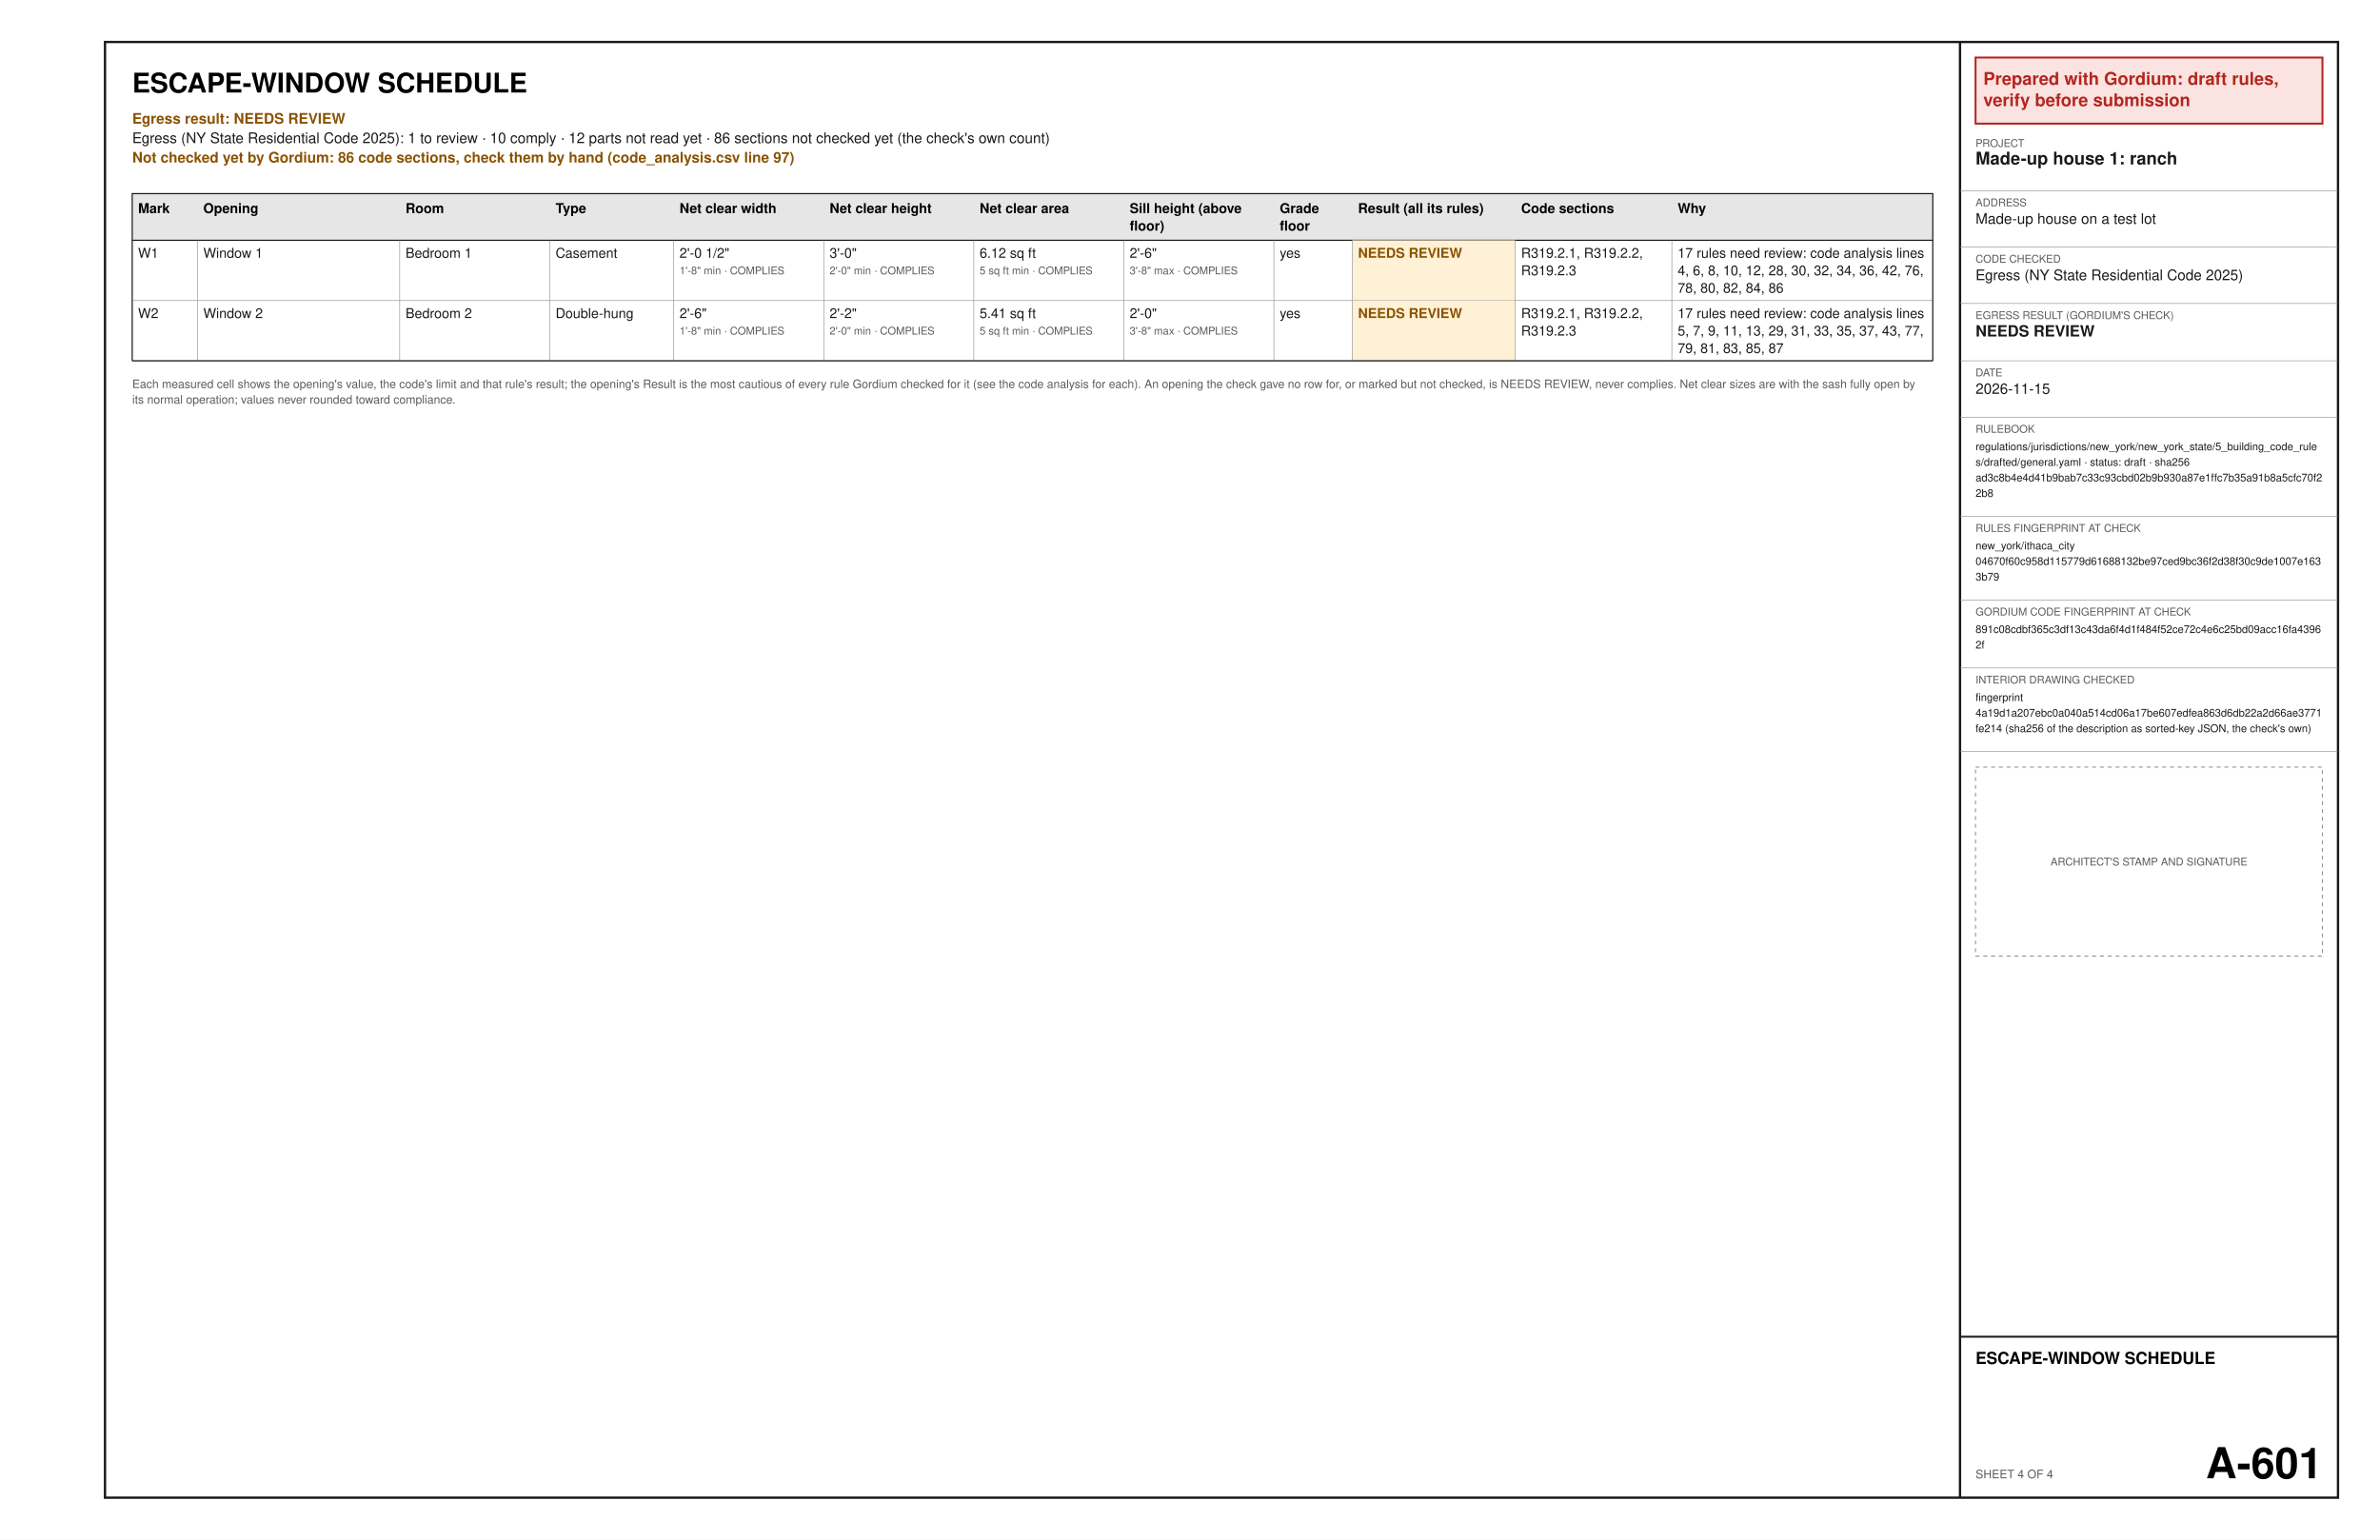
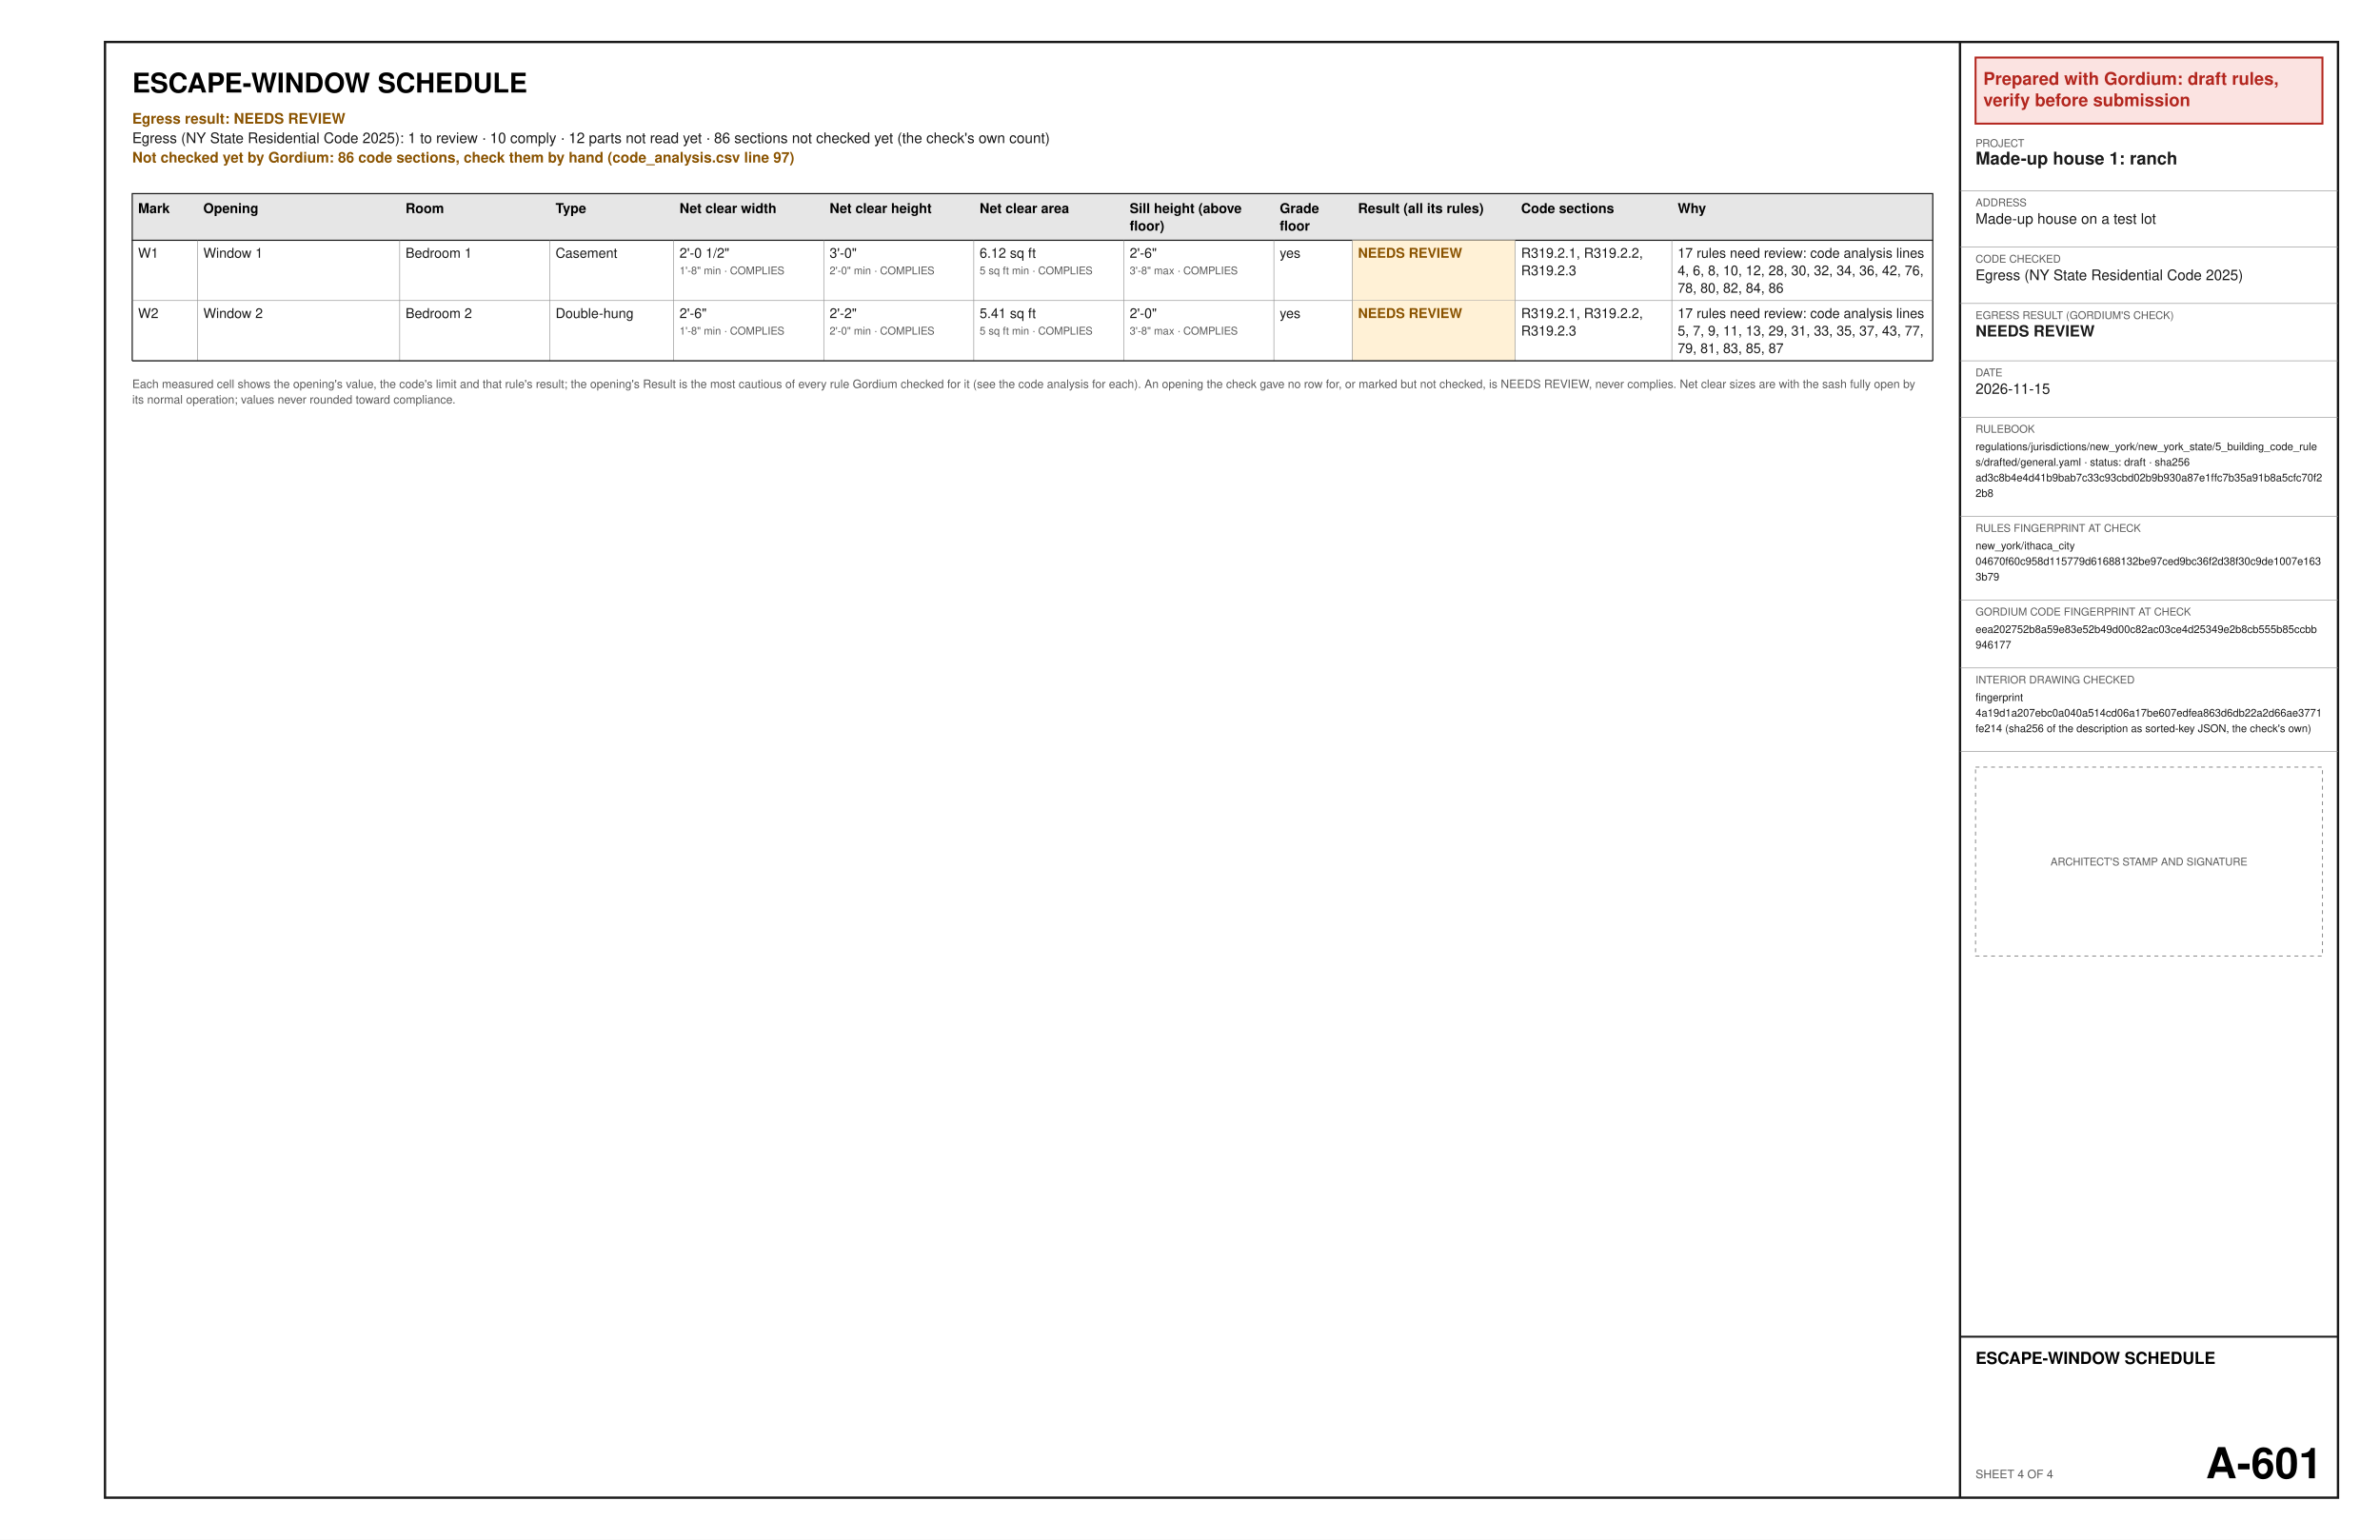
<svg xmlns="http://www.w3.org/2000/svg" width="17in" height="11in" viewBox="0 0 1224 792" font-family="Helvetica, Arial, sans-serif">
  <rect x="0" y="0" width="1224" height="792" fill="#ffffff" />
  <text x="68" y="47.6" font-size="14" font-weight="bold" text-anchor="start" fill="#000000" xml:space="preserve">ESCAPE-WINDOW SCHEDULE</text>
  <text x="68" y="63.6" font-size="7.5" font-weight="bold" text-anchor="start" fill="#8a5300" xml:space="preserve">Egress result: NEEDS REVIEW</text>
  <text x="68" y="73.6" font-size="7.5" text-anchor="start" fill="#1a1a1a" xml:space="preserve">Egress (NY State Residential Code 2025): 1 to review · 10 comply · 12 parts not read yet · 86 sections not checked yet (the check's own count)</text>
  <text x="68" y="83.6" font-size="7.5" font-weight="bold" text-anchor="start" fill="#8a5300" xml:space="preserve">Not checked yet by Gordium: 86 code sections, check them by hand (code_analysis.csv line 97)</text>
  <polygon points="68,99.6 994,99.6 994,123.6 68,123.6" fill="#e6e6e6" stroke="#1a1a1a" stroke-width="0.6" />
  <text x="71" y="109.6" font-size="7" font-weight="bold" text-anchor="start" fill="#000000" xml:space="preserve">Mark</text>
  <text x="104.55" y="109.6" font-size="7" font-weight="bold" text-anchor="start" fill="#000000" xml:space="preserve">Opening</text>
  <text x="208.56" y="109.6" font-size="7" font-weight="bold" text-anchor="start" fill="#000000" xml:space="preserve">Room</text>
  <text x="285.72" y="109.6" font-size="7" font-weight="bold" text-anchor="start" fill="#000000" xml:space="preserve">Type</text>
  <text x="349.47" y="109.6" font-size="7" font-weight="bold" text-anchor="start" fill="#000000" xml:space="preserve">Net clear width</text>
  <text x="426.64" y="109.6" font-size="7" font-weight="bold" text-anchor="start" fill="#000000" xml:space="preserve">Net clear height</text>
  <text x="503.8" y="109.6" font-size="7" font-weight="bold" text-anchor="start" fill="#000000" xml:space="preserve">Net clear area</text>
  <text x="580.97" y="109.6" font-size="7" font-weight="bold" text-anchor="start" fill="#000000" xml:space="preserve">Sill height (above</text>
  <text x="580.97" y="118.6" font-size="7" font-weight="bold" text-anchor="start" fill="#000000" xml:space="preserve">floor)</text>
  <text x="658.14" y="109.6" font-size="7" font-weight="bold" text-anchor="start" fill="#000000" xml:space="preserve">Grade</text>
  <text x="658.14" y="118.6" font-size="7" font-weight="bold" text-anchor="start" fill="#000000" xml:space="preserve">floor</text>
  <text x="698.4" y="109.6" font-size="7" font-weight="bold" text-anchor="start" fill="#000000" xml:space="preserve">Result (all its rules)</text>
  <text x="782.28" y="109.6" font-size="7" font-weight="bold" text-anchor="start" fill="#000000" xml:space="preserve">Code sections</text>
  <text x="862.8" y="109.6" font-size="7" font-weight="bold" text-anchor="start" fill="#000000" xml:space="preserve">Why</text>
  <text x="71" y="132.6" font-size="7" text-anchor="start" fill="#1a1a1a" xml:space="preserve">W1</text>
  <text x="104.55" y="132.6" font-size="7" text-anchor="start" fill="#1a1a1a" xml:space="preserve">Window 1</text>
  <text x="208.56" y="132.6" font-size="7" text-anchor="start" fill="#1a1a1a" xml:space="preserve">Bedroom 1</text>
  <text x="285.72" y="132.6" font-size="7" text-anchor="start" fill="#1a1a1a" xml:space="preserve">Casement</text>
  <text x="349.47" y="132.6" font-size="7" text-anchor="start" fill="#1a1a1a" xml:space="preserve">2'-0 1/2"</text>
  <text x="349.47" y="141.1" font-size="5.5" text-anchor="start" fill="#5a5a5a" xml:space="preserve">1'-8" min · COMPLIES</text>
  <text x="426.64" y="132.6" font-size="7" text-anchor="start" fill="#1a1a1a" xml:space="preserve">3'-0"</text>
  <text x="426.64" y="141.1" font-size="5.5" text-anchor="start" fill="#5a5a5a" xml:space="preserve">2'-0" min · COMPLIES</text>
  <text x="503.8" y="132.6" font-size="7" text-anchor="start" fill="#1a1a1a" xml:space="preserve">6.12 sq ft</text>
  <text x="503.8" y="141.1" font-size="5.5" text-anchor="start" fill="#5a5a5a" xml:space="preserve">5 sq ft min · COMPLIES</text>
  <text x="580.97" y="132.6" font-size="7" text-anchor="start" fill="#1a1a1a" xml:space="preserve">2'-6"</text>
  <text x="580.97" y="141.1" font-size="5.5" text-anchor="start" fill="#5a5a5a" xml:space="preserve">3'-8" max · COMPLIES</text>
  <text x="658.14" y="132.6" font-size="7" text-anchor="start" fill="#1a1a1a" xml:space="preserve">yes</text>
  <polygon points="695.4,123.6 779.28,123.6 779.28,154.6 695.4,154.6" fill="#fff1d6" />
  <text x="698.4" y="132.6" font-size="7" font-weight="bold" text-anchor="start" fill="#8a5300" xml:space="preserve">NEEDS REVIEW</text>
  <text x="782.28" y="132.6" font-size="7" text-anchor="start" fill="#1a1a1a" xml:space="preserve">R319.2.1, R319.2.2,</text>
  <text x="782.28" y="141.6" font-size="7" text-anchor="start" fill="#1a1a1a" xml:space="preserve">R319.2.3</text>
  <text x="862.8" y="132.6" font-size="7" text-anchor="start" fill="#1a1a1a" xml:space="preserve">17 rules need review: code analysis lines</text>
  <text x="862.8" y="141.6" font-size="7" text-anchor="start" fill="#1a1a1a" xml:space="preserve">4, 6, 8, 10, 12, 28, 30, 32, 34, 36, 42, 76,</text>
  <text x="862.8" y="150.6" font-size="7" text-anchor="start" fill="#1a1a1a" xml:space="preserve">78, 80, 82, 84, 86</text>
  <line x1="68" y1="154.6" x2="994" y2="154.6" stroke="#8c8c8c" stroke-width="0.3" />
  <line x1="101.55" y1="123.6" x2="101.55" y2="154.6" stroke="#8c8c8c" stroke-width="0.3" />
  <line x1="205.56" y1="123.6" x2="205.56" y2="154.6" stroke="#8c8c8c" stroke-width="0.3" />
  <line x1="282.72" y1="123.6" x2="282.72" y2="154.6" stroke="#8c8c8c" stroke-width="0.3" />
  <line x1="346.47" y1="123.6" x2="346.47" y2="154.6" stroke="#8c8c8c" stroke-width="0.3" />
  <line x1="423.64" y1="123.6" x2="423.64" y2="154.6" stroke="#8c8c8c" stroke-width="0.3" />
  <line x1="500.8" y1="123.6" x2="500.8" y2="154.6" stroke="#8c8c8c" stroke-width="0.3" />
  <line x1="577.97" y1="123.6" x2="577.97" y2="154.6" stroke="#8c8c8c" stroke-width="0.3" />
  <line x1="655.14" y1="123.6" x2="655.14" y2="154.6" stroke="#8c8c8c" stroke-width="0.3" />
  <line x1="695.4" y1="123.6" x2="695.4" y2="154.6" stroke="#8c8c8c" stroke-width="0.3" />
  <line x1="779.28" y1="123.6" x2="779.28" y2="154.6" stroke="#8c8c8c" stroke-width="0.3" />
  <line x1="859.8" y1="123.6" x2="859.8" y2="154.6" stroke="#8c8c8c" stroke-width="0.3" />
  <line x1="68" y1="123.6" x2="68" y2="154.6" stroke="#1a1a1a" stroke-width="0.6" />
  <line x1="994" y1="123.6" x2="994" y2="154.6" stroke="#1a1a1a" stroke-width="0.6" />
  <text x="71" y="163.6" font-size="7" text-anchor="start" fill="#1a1a1a" xml:space="preserve">W2</text>
  <text x="104.55" y="163.6" font-size="7" text-anchor="start" fill="#1a1a1a" xml:space="preserve">Window 2</text>
  <text x="208.56" y="163.6" font-size="7" text-anchor="start" fill="#1a1a1a" xml:space="preserve">Bedroom 2</text>
  <text x="285.72" y="163.6" font-size="7" text-anchor="start" fill="#1a1a1a" xml:space="preserve">Double-hung</text>
  <text x="349.47" y="163.6" font-size="7" text-anchor="start" fill="#1a1a1a" xml:space="preserve">2'-6"</text>
  <text x="349.47" y="172.1" font-size="5.5" text-anchor="start" fill="#5a5a5a" xml:space="preserve">1'-8" min · COMPLIES</text>
  <text x="426.64" y="163.6" font-size="7" text-anchor="start" fill="#1a1a1a" xml:space="preserve">2'-2"</text>
  <text x="426.64" y="172.1" font-size="5.5" text-anchor="start" fill="#5a5a5a" xml:space="preserve">2'-0" min · COMPLIES</text>
  <text x="503.8" y="163.6" font-size="7" text-anchor="start" fill="#1a1a1a" xml:space="preserve">5.41 sq ft</text>
  <text x="503.8" y="172.1" font-size="5.5" text-anchor="start" fill="#5a5a5a" xml:space="preserve">5 sq ft min · COMPLIES</text>
  <text x="580.97" y="163.6" font-size="7" text-anchor="start" fill="#1a1a1a" xml:space="preserve">2'-0"</text>
  <text x="580.97" y="172.1" font-size="5.5" text-anchor="start" fill="#5a5a5a" xml:space="preserve">3'-8" max · COMPLIES</text>
  <text x="658.14" y="163.6" font-size="7" text-anchor="start" fill="#1a1a1a" xml:space="preserve">yes</text>
  <polygon points="695.4,154.6 779.28,154.6 779.28,185.6 695.4,185.6" fill="#fff1d6" />
  <text x="698.4" y="163.6" font-size="7" font-weight="bold" text-anchor="start" fill="#8a5300" xml:space="preserve">NEEDS REVIEW</text>
  <text x="782.28" y="163.6" font-size="7" text-anchor="start" fill="#1a1a1a" xml:space="preserve">R319.2.1, R319.2.2,</text>
  <text x="782.28" y="172.6" font-size="7" text-anchor="start" fill="#1a1a1a" xml:space="preserve">R319.2.3</text>
  <text x="862.8" y="163.6" font-size="7" text-anchor="start" fill="#1a1a1a" xml:space="preserve">17 rules need review: code analysis lines</text>
  <text x="862.8" y="172.6" font-size="7" text-anchor="start" fill="#1a1a1a" xml:space="preserve">5, 7, 9, 11, 13, 29, 31, 33, 35, 37, 43, 77,</text>
  <text x="862.8" y="181.6" font-size="7" text-anchor="start" fill="#1a1a1a" xml:space="preserve">79, 81, 83, 85, 87</text>
  <line x1="68" y1="185.6" x2="994" y2="185.6" stroke="#8c8c8c" stroke-width="0.3" />
  <line x1="101.55" y1="154.6" x2="101.55" y2="185.6" stroke="#8c8c8c" stroke-width="0.3" />
  <line x1="205.56" y1="154.6" x2="205.56" y2="185.6" stroke="#8c8c8c" stroke-width="0.3" />
  <line x1="282.72" y1="154.6" x2="282.72" y2="185.6" stroke="#8c8c8c" stroke-width="0.3" />
  <line x1="346.47" y1="154.6" x2="346.47" y2="185.6" stroke="#8c8c8c" stroke-width="0.3" />
  <line x1="423.64" y1="154.6" x2="423.64" y2="185.6" stroke="#8c8c8c" stroke-width="0.3" />
  <line x1="500.8" y1="154.6" x2="500.8" y2="185.6" stroke="#8c8c8c" stroke-width="0.3" />
  <line x1="577.97" y1="154.6" x2="577.97" y2="185.6" stroke="#8c8c8c" stroke-width="0.3" />
  <line x1="655.14" y1="154.6" x2="655.14" y2="185.6" stroke="#8c8c8c" stroke-width="0.3" />
  <line x1="695.4" y1="154.6" x2="695.4" y2="185.6" stroke="#8c8c8c" stroke-width="0.3" />
  <line x1="779.28" y1="154.6" x2="779.28" y2="185.6" stroke="#8c8c8c" stroke-width="0.3" />
  <line x1="859.8" y1="154.6" x2="859.8" y2="185.6" stroke="#8c8c8c" stroke-width="0.3" />
  <line x1="68" y1="154.6" x2="68" y2="185.6" stroke="#1a1a1a" stroke-width="0.6" />
  <line x1="994" y1="154.6" x2="994" y2="185.6" stroke="#1a1a1a" stroke-width="0.6" />
  <line x1="68" y1="185.6" x2="994" y2="185.6" stroke="#1a1a1a" stroke-width="0.6" />
  <text x="68" y="199.6" font-size="6" text-anchor="start" fill="#5a5a5a" xml:space="preserve">Each measured cell shows the opening's value, the code's limit and that rule's result; the opening's Result is the most cautious of every rule Gordium checked for it (see the code analysis for each). An opening the check gave no row for, or marked but not checked, is NEEDS REVIEW, never complies. Net clear sizes are with the sash fully open by</text>
  <text x="68" y="207.6" font-size="6" text-anchor="start" fill="#5a5a5a" xml:space="preserve">its normal operation; values never rounded toward compliance.</text>
  <polygon points="54,21.6 1202.4,21.6 1202.4,770.4 54,770.4" fill="none" stroke="#1a1a1a" stroke-width="1.2" />
  <line x1="1008" y1="21.6" x2="1008" y2="770.4" stroke="#1a1a1a" stroke-width="1.2" />
  <polygon points="1016,29.6 1194.4,29.6 1194.4,63.6 1016,63.6" fill="#fbe3e1" stroke="#b3261e" stroke-width="1" />
  <text x="1020" y="43.6" font-size="9" font-weight="bold" text-anchor="start" fill="#b3261e" xml:space="preserve">Prepared with Gordium: draft rules,</text>
  <text x="1020" y="54.6" font-size="9" font-weight="bold" text-anchor="start" fill="#b3261e" xml:space="preserve">verify before submission</text>
  <text x="1016" y="75.6" font-size="5.5" text-anchor="start" fill="#5a5a5a" xml:space="preserve">PROJECT</text>
  <text x="1016" y="84.6" font-size="9" font-weight="bold" text-anchor="start" fill="#1a1a1a" xml:space="preserve">Made-up house 1: ranch</text>
  <line x1="1008" y1="98.1" x2="1202.4" y2="98.1" stroke="#8c8c8c" stroke-width="0.3" />
  <text x="1016" y="106.1" font-size="5.5" text-anchor="start" fill="#5a5a5a" xml:space="preserve">ADDRESS</text>
  <text x="1016" y="115.1" font-size="7.5" text-anchor="start" fill="#1a1a1a" xml:space="preserve">Made-up house on a test lot</text>
  <line x1="1008" y1="127.1" x2="1202.4" y2="127.1" stroke="#8c8c8c" stroke-width="0.3" />
  <text x="1016" y="135.1" font-size="5.5" text-anchor="start" fill="#5a5a5a" xml:space="preserve">CODE CHECKED</text>
  <text x="1016" y="144.1" font-size="7.5" text-anchor="start" fill="#1a1a1a" xml:space="preserve">Egress (NY State Residential Code 2025)</text>
  <line x1="1008" y1="156.1" x2="1202.4" y2="156.1" stroke="#8c8c8c" stroke-width="0.3" />
  <text x="1016" y="164.1" font-size="5.5" text-anchor="start" fill="#5a5a5a" xml:space="preserve">EGRESS RESULT (GORDIUM'S CHECK)</text>
  <text x="1016" y="173.1" font-size="8" font-weight="bold" text-anchor="start" fill="#1a1a1a" xml:space="preserve">NEEDS REVIEW</text>
  <line x1="1008" y1="185.6" x2="1202.4" y2="185.6" stroke="#8c8c8c" stroke-width="0.3" />
  <text x="1016" y="193.6" font-size="5.5" text-anchor="start" fill="#5a5a5a" xml:space="preserve">DATE</text>
  <text x="1016" y="202.6" font-size="7.5" text-anchor="start" fill="#1a1a1a" xml:space="preserve">2026-11-15</text>
  <line x1="1008" y1="214.6" x2="1202.4" y2="214.6" stroke="#8c8c8c" stroke-width="0.3" />
  <text x="1016" y="222.6" font-size="5.5" text-anchor="start" fill="#5a5a5a" xml:space="preserve">RULEBOOK</text>
  <text x="1016" y="231.6" font-size="5.5" text-anchor="start" fill="#1a1a1a" xml:space="preserve">regulations/jurisdictions/new_york/new_york_state/5_building_code_rule</text>
  <text x="1016" y="239.6" font-size="5.5" text-anchor="start" fill="#1a1a1a" xml:space="preserve">s/drafted/general.yaml · status: draft · sha256</text>
  <text x="1016" y="247.6" font-size="5.5" text-anchor="start" fill="#1a1a1a" xml:space="preserve">ad3c8b4e4d41b9bab7c33c93cbd02b9b930a87e1ffc7b35a91b8a5cfc70f2</text>
  <text x="1016" y="255.6" font-size="5.5" text-anchor="start" fill="#1a1a1a" xml:space="preserve">2b8</text>
  <line x1="1008" y1="265.6" x2="1202.4" y2="265.6" stroke="#8c8c8c" stroke-width="0.3" />
  <text x="1016" y="273.6" font-size="5.5" text-anchor="start" fill="#5a5a5a" xml:space="preserve">RULES FINGERPRINT AT CHECK</text>
  <text x="1016" y="282.6" font-size="5.5" text-anchor="start" fill="#1a1a1a" xml:space="preserve">new_york/ithaca_city</text>
  <text x="1016" y="290.6" font-size="5.5" text-anchor="start" fill="#1a1a1a" xml:space="preserve">04670f60c958d115779d61688132be97ced9bc36f2d38f30c9de1007e163</text>
  <text x="1016" y="298.6" font-size="5.5" text-anchor="start" fill="#1a1a1a" xml:space="preserve">3b79</text>
  <line x1="1008" y1="308.6" x2="1202.4" y2="308.6" stroke="#8c8c8c" stroke-width="0.3" />
  <text x="1016" y="316.6" font-size="5.5" text-anchor="start" fill="#5a5a5a" xml:space="preserve">GORDIUM CODE FINGERPRINT AT CHECK</text>
-   <text x="1016" y="325.6" font-size="5.5" text-anchor="start" fill="#1a1a1a" xml:space="preserve">891c08cdbf365c3df13c43da6f4d1f484f52ce72c4e6c25bd09acc16fa4396</text>
-   <text x="1016" y="333.6" font-size="5.5" text-anchor="start" fill="#1a1a1a" xml:space="preserve">2f</text>
+   <text x="1016" y="325.6" font-size="5.5" text-anchor="start" fill="#1a1a1a" xml:space="preserve">eea202752b8a59e83e52b49d00c82ac03ce4d25349e2b8cb555b85ccbb</text>
+   <text x="1016" y="333.6" font-size="5.5" text-anchor="start" fill="#1a1a1a" xml:space="preserve">946177</text>
  <line x1="1008" y1="343.6" x2="1202.4" y2="343.6" stroke="#8c8c8c" stroke-width="0.3" />
  <text x="1016" y="351.6" font-size="5.5" text-anchor="start" fill="#5a5a5a" xml:space="preserve">INTERIOR DRAWING CHECKED</text>
  <text x="1016" y="360.6" font-size="5.5" text-anchor="start" fill="#1a1a1a" xml:space="preserve">fingerprint</text>
  <text x="1016" y="368.6" font-size="5.5" text-anchor="start" fill="#1a1a1a" xml:space="preserve">4a19d1a207ebc0a040a514cd06a17be607edfea863d6db22a2d66ae3771</text>
  <text x="1016" y="376.6" font-size="5.5" text-anchor="start" fill="#1a1a1a" xml:space="preserve">fe214 (sha256 of the description as sorted-key JSON, the check's own)</text>
  <line x1="1008" y1="386.6" x2="1202.4" y2="386.6" stroke="#8c8c8c" stroke-width="0.3" />
  <polygon points="1016,394.6 1194.4,394.6 1194.4,491.8 1016,491.8" fill="none" stroke="#8c8c8c" stroke-width="0.5" stroke-dasharray="2 2" />
  <text x="1105.2" y="445.2" font-size="5.5" text-anchor="middle" fill="#5a5a5a" xml:space="preserve">ARCHITECT'S STAMP AND SIGNATURE</text>
  <line x1="1008" y1="687.6" x2="1202.4" y2="687.6" stroke="#1a1a1a" stroke-width="1" />
  <text x="1016" y="701.6" font-size="8.5" font-weight="bold" text-anchor="start" fill="#000000" xml:space="preserve">ESCAPE-WINDOW SCHEDULE</text>
  <text x="1016" y="760.4" font-size="6" text-anchor="start" fill="#5a5a5a" xml:space="preserve">SHEET 4 OF 4</text>
  <text x="1194.4" y="760.4" font-size="22" font-weight="bold" text-anchor="end" fill="#000000" xml:space="preserve">A-601</text>
</svg>
